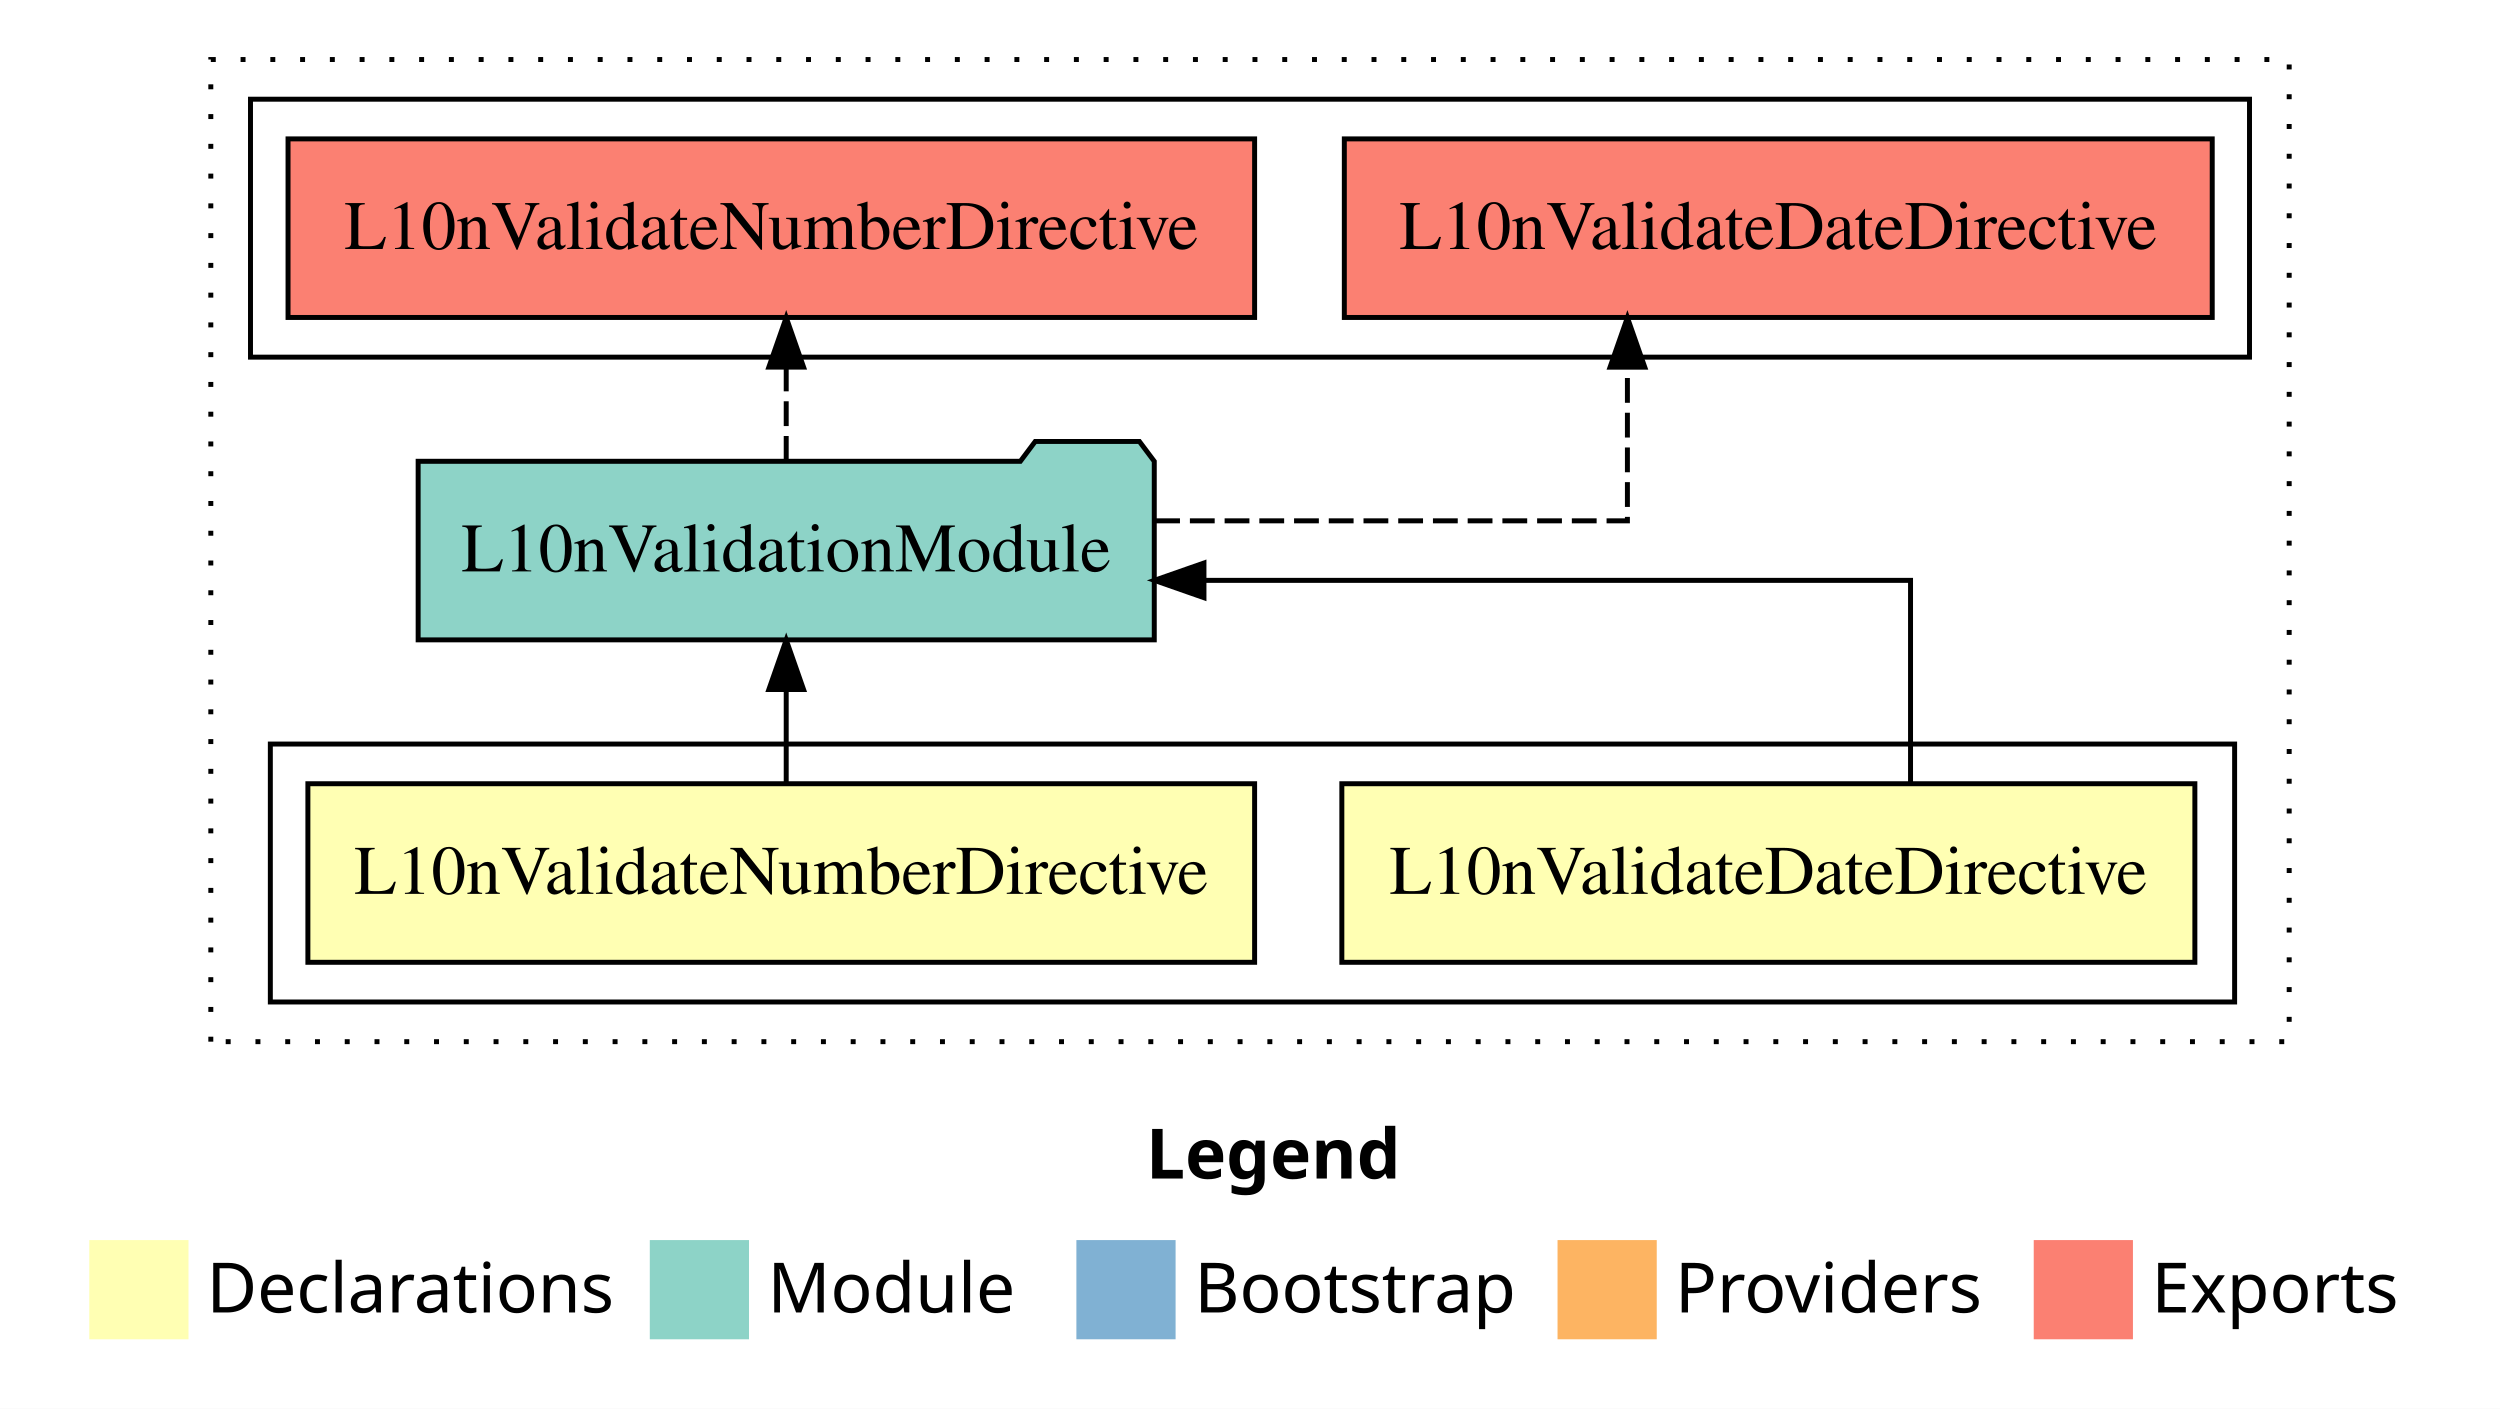
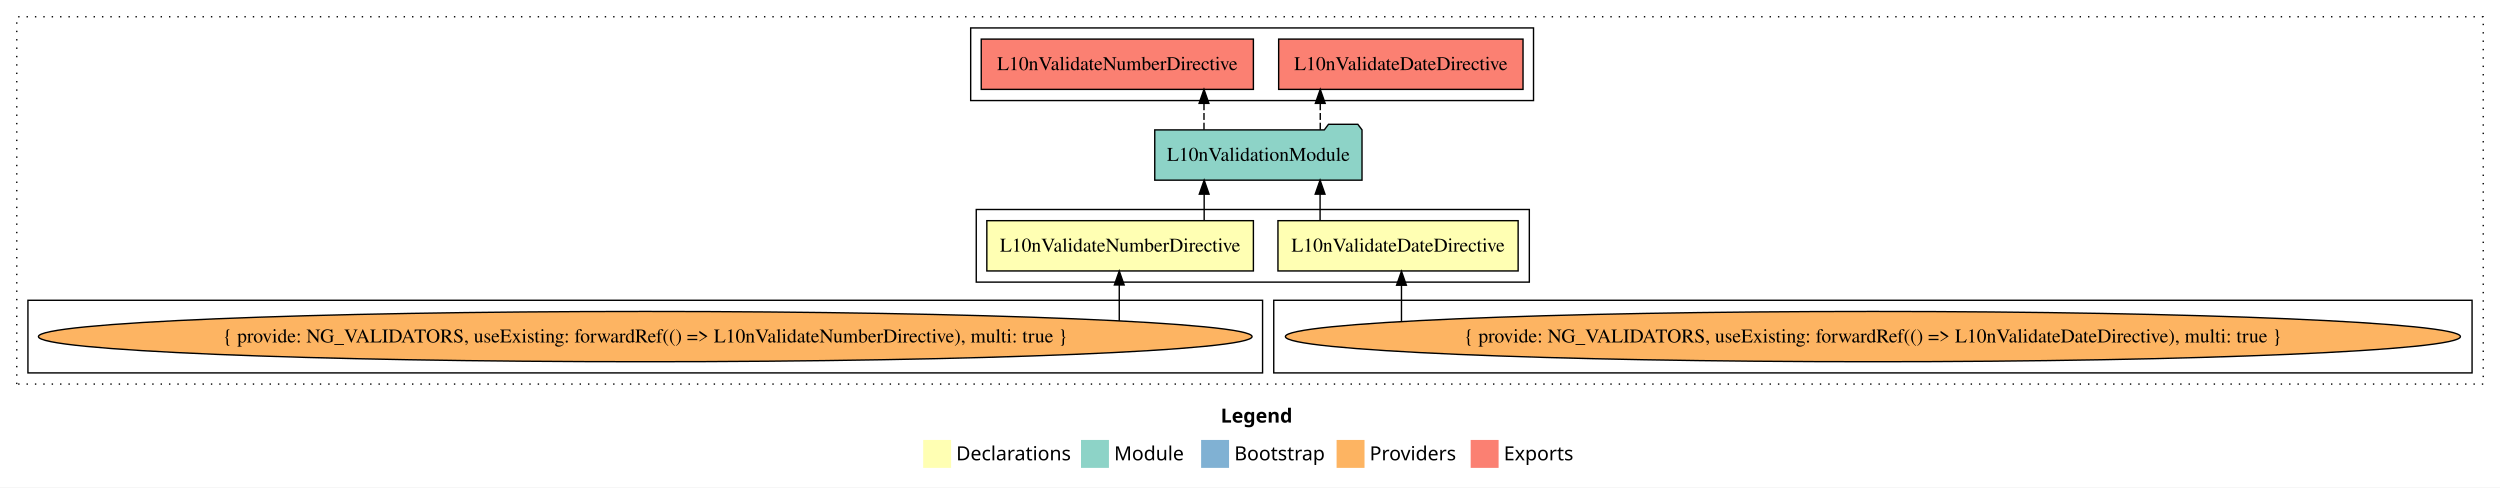
- <svg xmlns="http://www.w3.org/2000/svg" width="504pt" height="284pt" viewBox="0.00 0.00 504.00 284.00">
-   <g id="graph0" class="graph" transform="scale(1 1) rotate(0) translate(4 280)">
-     <polygon fill="#ffffff" stroke="transparent" points="-4,4 -4,-280 500,-280 500,4 -4,4" />
-     <text text-anchor="start" x="227.009" y="-42.4" font-family="sans-serif" font-weight="bold" font-size="14.00" fill="#000000">Legend</text>
-     <polygon fill="#ffffb3" stroke="transparent" points="14,-10 14,-30 34,-30 34,-10 14,-10" />
-     <text text-anchor="start" x="37.629" y="-15.4" font-family="sans-serif" font-size="14.00" fill="#000000">  Declarations</text>
-     <polygon fill="#8dd3c7" stroke="transparent" points="127,-10 127,-30 147,-30 147,-10 127,-10" />
-     <text text-anchor="start" x="150.725" y="-15.4" font-family="sans-serif" font-size="14.00" fill="#000000">  Module</text>
-     <polygon fill="#80b1d3" stroke="transparent" points="213,-10 213,-30 233,-30 233,-10 213,-10" />
-     <text text-anchor="start" x="236.781" y="-15.4" font-family="sans-serif" font-size="14.00" fill="#000000">  Bootstrap</text>
-     <polygon fill="#fdb462" stroke="transparent" points="310,-10 310,-30 330,-30 330,-10 310,-10" />
-     <text text-anchor="start" x="333.673" y="-15.4" font-family="sans-serif" font-size="14.00" fill="#000000">  Providers</text>
-     <polygon fill="#fb8072" stroke="transparent" points="406,-10 406,-30 426,-30 426,-10 406,-10" />
-     <text text-anchor="start" x="429.726" y="-15.4" font-family="sans-serif" font-size="14.00" fill="#000000">  Exports</text>
+ <svg xmlns="http://www.w3.org/2000/svg" width="1790pt" height="349pt" viewBox="0.00 0.00 1790.00 349.00">
+   <g id="graph0" class="graph" transform="scale(1 1) rotate(0) translate(4 345)">
+     <polygon fill="#ffffff" stroke="transparent" points="-4,4 -4,-345 1786,-345 1786,4 -4,4" />
+     <text text-anchor="start" x="870.009" y="-42.4" font-family="sans-serif" font-weight="bold" font-size="14.00" fill="#000000">Legend</text>
+     <polygon fill="#ffffb3" stroke="transparent" points="657,-10 657,-30 677,-30 677,-10 657,-10" />
+     <text text-anchor="start" x="680.629" y="-15.4" font-family="sans-serif" font-size="14.00" fill="#000000">  Declarations</text>
+     <polygon fill="#8dd3c7" stroke="transparent" points="770,-10 770,-30 790,-30 790,-10 770,-10" />
+     <text text-anchor="start" x="793.725" y="-15.4" font-family="sans-serif" font-size="14.00" fill="#000000">  Module</text>
+     <polygon fill="#80b1d3" stroke="transparent" points="856,-10 856,-30 876,-30 876,-10 856,-10" />
+     <text text-anchor="start" x="879.781" y="-15.4" font-family="sans-serif" font-size="14.00" fill="#000000">  Bootstrap</text>
+     <polygon fill="#fdb462" stroke="transparent" points="953,-10 953,-30 973,-30 973,-10 953,-10" />
+     <text text-anchor="start" x="976.673" y="-15.4" font-family="sans-serif" font-size="14.00" fill="#000000">  Providers</text>
+     <polygon fill="#fb8072" stroke="transparent" points="1049,-10 1049,-30 1069,-30 1069,-10 1049,-10" />
+     <text text-anchor="start" x="1072.726" y="-15.4" font-family="sans-serif" font-size="14.00" fill="#000000">  Exports</text>
    <g id="clust1" class="cluster">
-       <polygon fill="none" stroke="#000000" stroke-dasharray="1,5" points="38.5,-70 38.5,-268 457.5,-268 457.5,-70 38.5,-70" />
+       <polygon fill="none" stroke="#000000" stroke-dasharray="1,5" points="8,-70 8,-333 1774,-333 1774,-70 8,-70" />
    </g>
    <g id="clust2" class="cluster">
-       <polygon fill="none" stroke="#000000" points="50.5,-78 50.5,-130 446.5,-130 446.5,-78 50.5,-78" />
+       <polygon fill="none" stroke="#000000" points="695,-143 695,-195 1091,-195 1091,-143 695,-143" />
+     </g>
+     <g id="clust3" class="cluster">
+       <polygon fill="none" stroke="#000000" points="908,-78 908,-130 1766,-130 1766,-78 908,-78" />
+     </g>
+     <g id="clust4" class="cluster">
+       <polygon fill="none" stroke="#000000" points="16,-78 16,-130 900,-130 900,-78 16,-78" />
    </g>
    <g id="clust6" class="cluster">
-       <polygon fill="none" stroke="#000000" points="46.5,-208 46.5,-260 449.5,-260 449.5,-208 46.5,-208" />
+       <polygon fill="none" stroke="#000000" points="691,-273 691,-325 1094,-325 1094,-273 691,-273" />
    </g>
    <g id="node1" class="node">
-       <polygon fill="#ffffb3" stroke="#000000" points="438.485,-122 266.515,-122 266.515,-86 438.485,-86 438.485,-122" />
-       <text text-anchor="middle" x="352.5" y="-99.8" font-family="Times,serif" font-size="14.00" fill="#000000">L10nValidateDateDirective</text>
+       <polygon fill="#ffffb3" stroke="#000000" points="1082.985,-187 911.015,-187 911.015,-151 1082.985,-151 1082.985,-187" />
+       <text text-anchor="middle" x="997" y="-164.8" font-family="Times,serif" font-size="14.00" fill="#000000">L10nValidateDateDirective</text>
    </g>
    <g id="node3" class="node">
-       <polygon fill="#8dd3c7" stroke="#000000" points="228.701,-187 225.701,-191 204.701,-191 201.701,-187 80.299,-187 80.299,-151 228.701,-151 228.701,-187" />
-       <text text-anchor="middle" x="154.5" y="-164.8" font-family="Times,serif" font-size="14.00" fill="#000000">L10nValidationModule</text>
+       <polygon fill="#8dd3c7" stroke="#000000" points="971.201,-252 968.201,-256 947.201,-256 944.201,-252 822.799,-252 822.799,-216 971.201,-216 971.201,-252" />
+       <text text-anchor="middle" x="897" y="-229.8" font-family="Times,serif" font-size="14.00" fill="#000000">L10nValidationModule</text>
    </g>
    <g id="edge1" class="edge">
-       <path fill="none" stroke="#000000" d="M381.164,-122.022C381.164,-139.373 381.164,-163 381.164,-163 381.164,-163 238.718,-163 238.718,-163" />
-       <polygon fill="#000000" stroke="#000000" points="238.718,-159.5 228.718,-163 238.718,-166.5 238.718,-159.5" />
+       <path fill="none" stroke="#000000" d="M941.179,-187.106C941.179,-187.106 941.179,-205.991 941.179,-205.991" />
+       <polygon fill="#000000" stroke="#000000" points="937.679,-205.991 941.179,-215.991 944.679,-205.991 937.679,-205.991" />
    </g>
    <g id="node2" class="node">
-       <polygon fill="#ffffb3" stroke="#000000" points="248.93,-122 58.07,-122 58.07,-86 248.93,-86 248.93,-122" />
-       <text text-anchor="middle" x="153.5" y="-99.8" font-family="Times,serif" font-size="14.00" fill="#000000">L10nValidateNumberDirective</text>
+       <polygon fill="#ffffb3" stroke="#000000" points="893.43,-187 702.57,-187 702.57,-151 893.43,-151 893.43,-187" />
+       <text text-anchor="middle" x="798" y="-164.8" font-family="Times,serif" font-size="14.00" fill="#000000">L10nValidateNumberDirective</text>
+     </g>
+     <g id="edge3" class="edge">
+       <path fill="none" stroke="#000000" d="M858.182,-187.106C858.182,-187.106 858.182,-205.991 858.182,-205.991" />
+       <polygon fill="#000000" stroke="#000000" points="854.682,-205.991 858.182,-215.991 861.682,-205.991 854.682,-205.991" />
+     </g>
+     <g id="node6" class="node">
+       <polygon fill="#fb8072" stroke="#000000" points="1086.484,-317 911.516,-317 911.516,-281 1086.484,-281 1086.484,-317" />
+       <text text-anchor="middle" x="999" y="-294.8" font-family="Times,serif" font-size="14.00" fill="#000000">L10nValidateDateDirective </text>
+     </g>
+     <g id="edge5" class="edge">
+       <path fill="none" stroke="#000000" stroke-dasharray="5,2" d="M941.304,-252.106C941.304,-252.106 941.304,-270.991 941.304,-270.991" />
+       <polygon fill="#000000" stroke="#000000" points="937.804,-270.991 941.304,-280.991 944.804,-270.991 937.804,-270.991" />
+     </g>
+     <g id="node7" class="node">
+       <polygon fill="#fb8072" stroke="#000000" points="893.431,-317 698.569,-317 698.569,-281 893.431,-281 893.431,-317" />
+       <text text-anchor="middle" x="796" y="-294.8" font-family="Times,serif" font-size="14.00" fill="#000000">L10nValidateNumberDirective </text>
+     </g>
+     <g id="edge6" class="edge">
+       <path fill="none" stroke="#000000" stroke-dasharray="5,2" d="M858.057,-252.106C858.057,-252.106 858.057,-270.991 858.057,-270.991" />
+       <polygon fill="#000000" stroke="#000000" points="854.557,-270.991 858.057,-280.991 861.557,-270.991 854.557,-270.991" />
+     </g>
+     <g id="node4" class="node">
+       <ellipse fill="#fdb462" stroke="#000000" cx="1337" cy="-104" rx="420.662" ry="18" />
+       <text text-anchor="middle" x="1337" y="-99.8" font-family="Times,serif" font-size="14.00" fill="#000000">{ provide: NG_VALIDATORS, useExisting: forwardRef(() =&gt; L10nValidateDateDirective), multi: true }</text>
    </g>
    <g id="edge2" class="edge">
-       <path fill="none" stroke="#000000" d="M154.5,-122.106C154.5,-122.106 154.5,-140.991 154.5,-140.991" />
-       <polygon fill="#000000" stroke="#000000" points="151,-140.991 154.5,-150.991 158,-140.991 151,-140.991" />
-     </g>
-     <g id="node4" class="node">
-       <polygon fill="#fb8072" stroke="#000000" points="441.984,-252 267.016,-252 267.016,-216 441.984,-216 441.984,-252" />
-       <text text-anchor="middle" x="354.5" y="-229.8" font-family="Times,serif" font-size="14.00" fill="#000000">L10nValidateDateDirective </text>
-     </g>
-     <g id="edge3" class="edge">
-       <path fill="none" stroke="#000000" stroke-dasharray="5,2" d="M228.883,-175C274.449,-175 324.086,-175 324.086,-175 324.086,-175 324.086,-205.977 324.086,-205.977" />
-       <polygon fill="#000000" stroke="#000000" points="320.586,-205.977 324.086,-215.977 327.586,-205.977 320.586,-205.977" />
+       <path fill="none" stroke="#000000" d="M999.456,-115.026C999.456,-115.026 999.456,-140.779 999.456,-140.779" />
+       <polygon fill="#000000" stroke="#000000" points="995.956,-140.779 999.456,-150.779 1002.956,-140.779 995.956,-140.779" />
    </g>
    <g id="node5" class="node">
-       <polygon fill="#fb8072" stroke="#000000" points="248.93,-252 54.069,-252 54.069,-216 248.93,-216 248.93,-252" />
-       <text text-anchor="middle" x="151.5" y="-229.8" font-family="Times,serif" font-size="14.00" fill="#000000">L10nValidateNumberDirective </text>
+       <ellipse fill="#fdb462" stroke="#000000" cx="458" cy="-104" rx="434.489" ry="18" />
+       <text text-anchor="middle" x="458" y="-99.8" font-family="Times,serif" font-size="14.00" fill="#000000">{ provide: NG_VALIDATORS, useExisting: forwardRef(() =&gt; L10nValidateNumberDirective), multi: true }</text>
    </g>
    <g id="edge4" class="edge">
-       <path fill="none" stroke="#000000" stroke-dasharray="5,2" d="M154.5,-187.106C154.5,-187.106 154.5,-205.991 154.5,-205.991" />
-       <polygon fill="#000000" stroke="#000000" points="151,-205.991 154.5,-215.991 158,-205.991 151,-205.991" />
+       <path fill="none" stroke="#000000" d="M797.39,-115.322C797.39,-115.322 797.39,-140.942 797.39,-140.942" />
+       <polygon fill="#000000" stroke="#000000" points="793.89,-140.942 797.39,-150.942 800.89,-140.942 793.89,-140.942" />
    </g>
  </g>
</svg>
